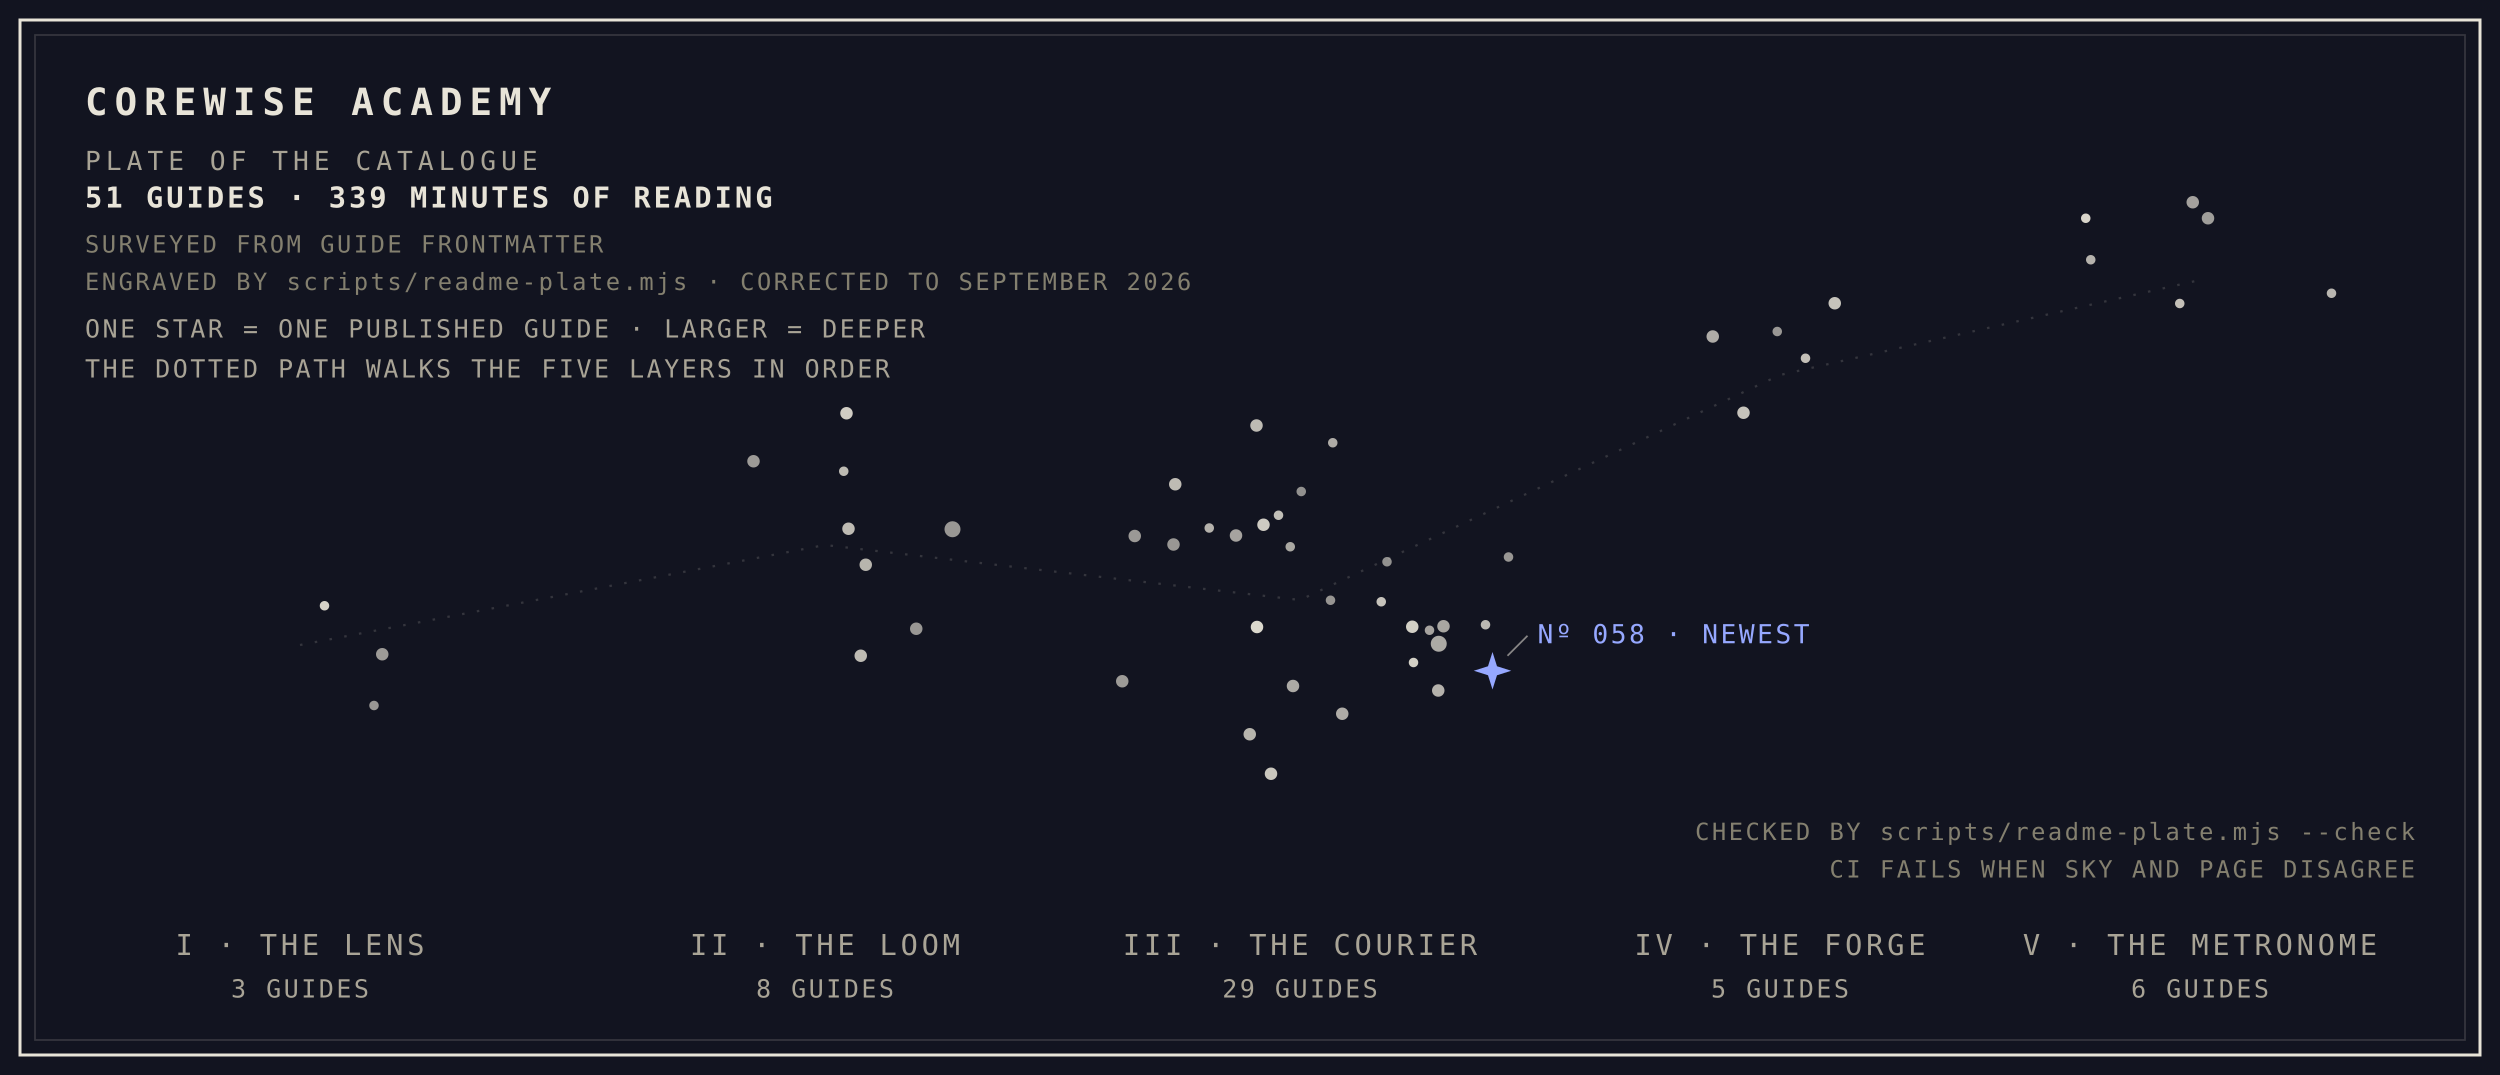
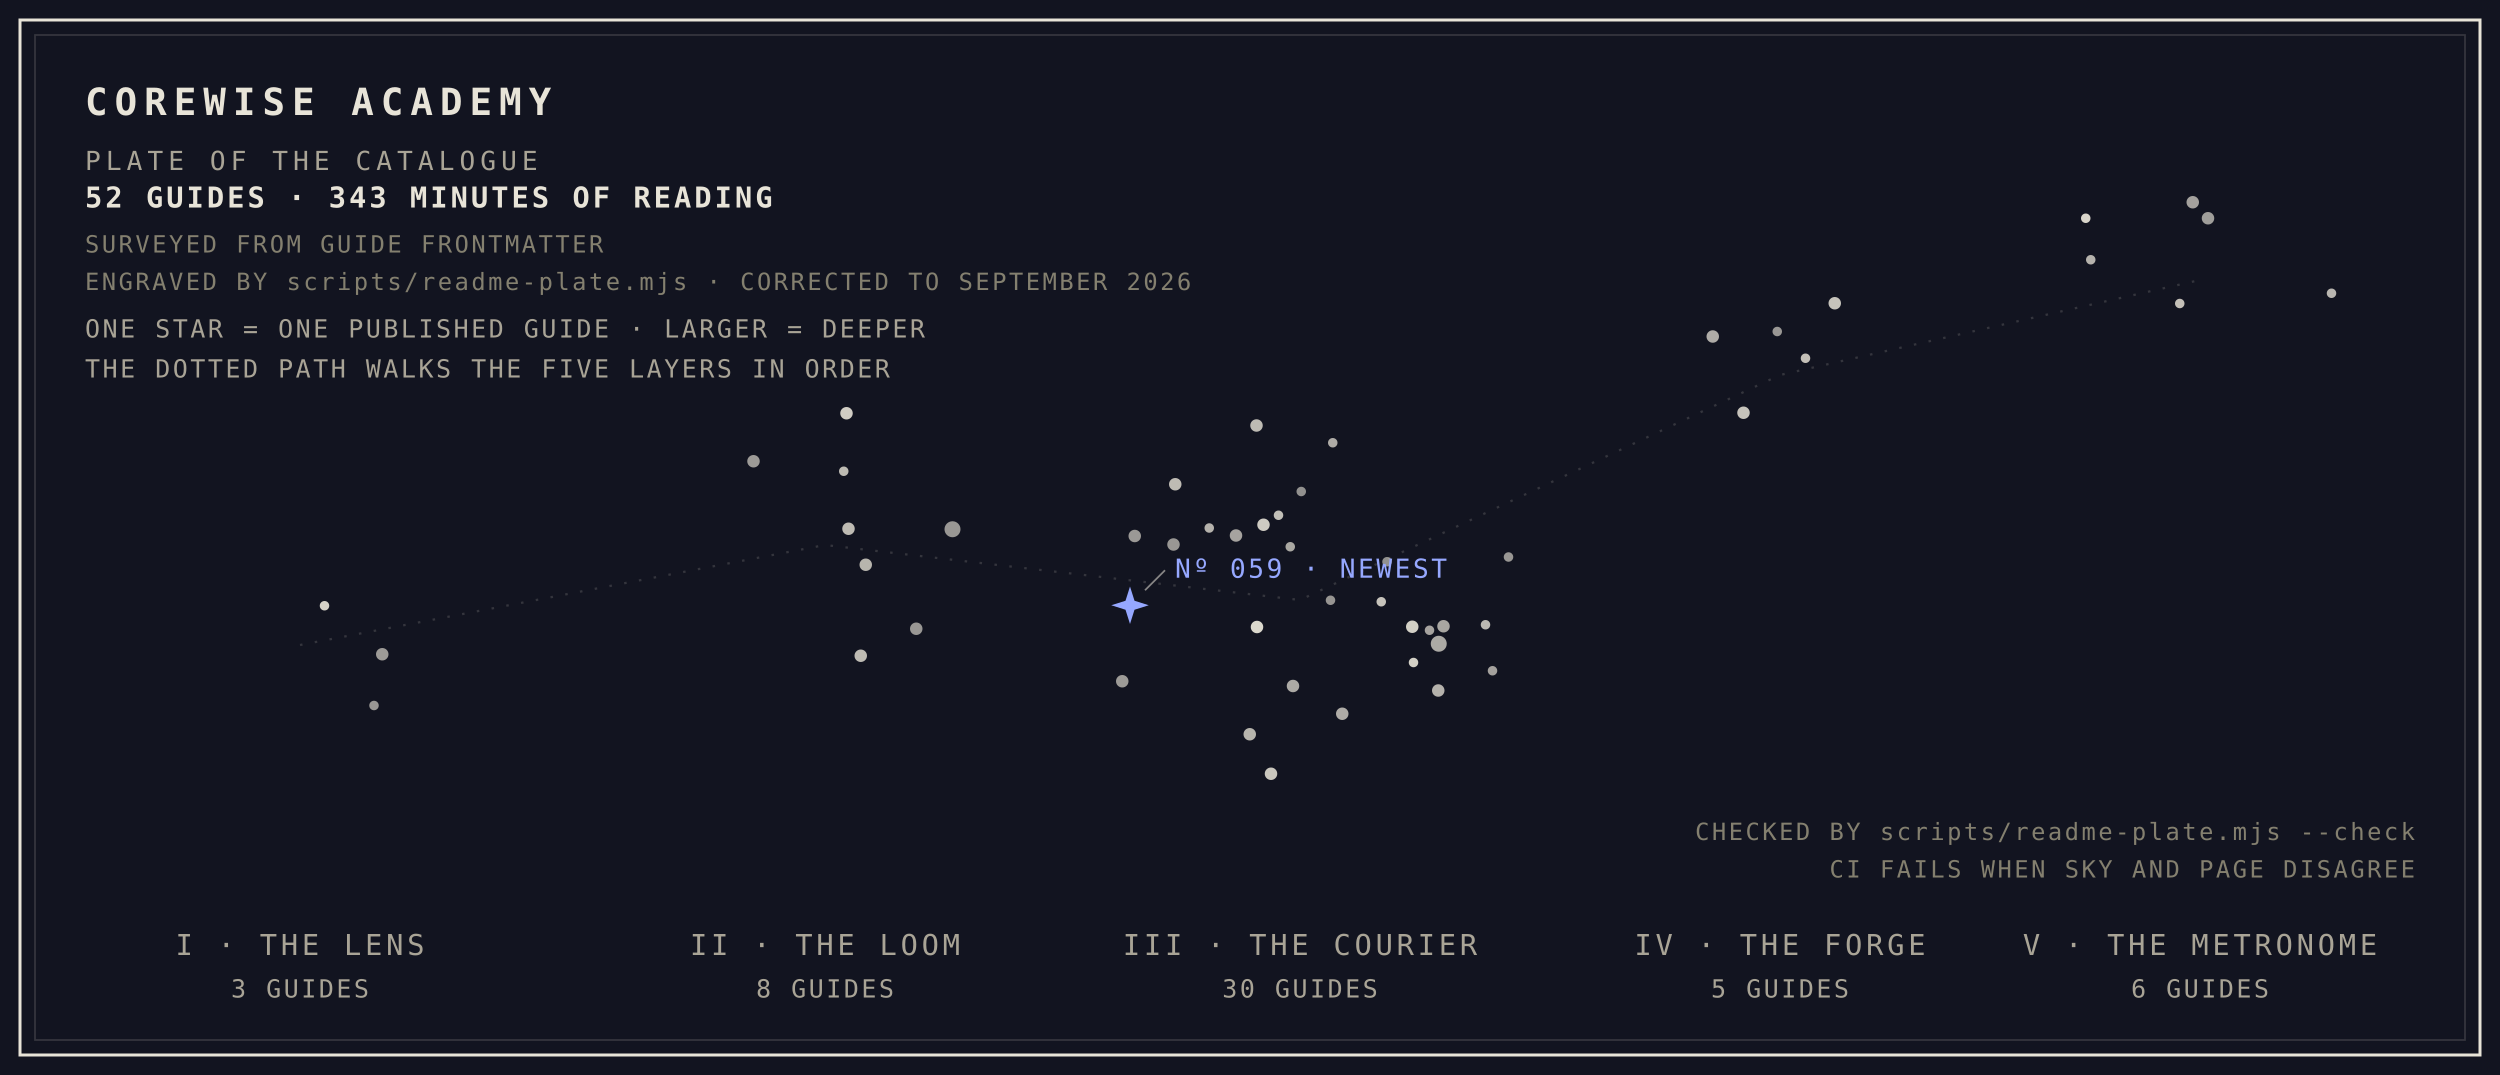
- <svg xmlns="http://www.w3.org/2000/svg" viewBox="0 0 1000 430" role="img" aria-label="Chart of the CoreWise Academy catalogue: 51 published guides as stars in five constellations, one per curriculum layer.">
+ <svg xmlns="http://www.w3.org/2000/svg" viewBox="0 0 1000 430" role="img" aria-label="Chart of the CoreWise Academy catalogue: 52 published guides as stars in five constellations, one per curriculum layer.">
  <g font-family="ui-monospace, 'IBM Plex Mono', SFMono-Regular, Menlo, monospace">
    <rect x="0" y="0" width="1000" height="430" fill="#121420" />
    <rect x="8" y="8" width="984" height="414" fill="none" stroke="#e8e4d8" stroke-width="1.2" />
    <rect x="14" y="14" width="972" height="402" fill="none" stroke="#e8e4d8" stroke-opacity="0.16" stroke-width="0.7" />
    <path d="M 120 258 L 330 218 L 520 240 L 712 150 L 880 112" fill="none" stroke="#e8e4d8" stroke-opacity="0.16" stroke-width="0.9" stroke-dasharray="1 5" />
    <circle cx="129.8" cy="242.3" r="1.9" fill="#e8e4d8" fill-opacity="0.91" />
    <circle cx="149.6" cy="282.2" r="1.9" fill="#e8e4d8" fill-opacity="0.63" />
    <circle cx="152.9" cy="261.7" r="2.5" fill="#e8e4d8" fill-opacity="0.65" />
    <text x="120" y="382" text-anchor="middle" font-size="11.5" letter-spacing="1.5" fill="#a9a496">I · THE LENS</text>
    <text x="120" y="399" text-anchor="middle" font-size="10" letter-spacing="1" fill="#a9a496">3 GUIDES</text>
    <circle cx="337.5" cy="188.5" r="1.9" fill="#e8e4d8" fill-opacity="0.8" />
    <circle cx="381" cy="211.7" r="3.2" fill="#e8e4d8" fill-opacity="0.63" />
    <circle cx="301.4" cy="184.5" r="2.5" fill="#e8e4d8" fill-opacity="0.65" />
    <circle cx="338.6" cy="165.3" r="2.5" fill="#e8e4d8" fill-opacity="0.89" />
    <circle cx="344.3" cy="262.3" r="2.5" fill="#e8e4d8" fill-opacity="0.8" />
    <circle cx="366.5" cy="251.5" r="2.5" fill="#e8e4d8" fill-opacity="0.63" />
    <circle cx="346.3" cy="225.9" r="2.5" fill="#e8e4d8" fill-opacity="0.77" />
    <circle cx="339.4" cy="211.5" r="2.5" fill="#e8e4d8" fill-opacity="0.8" />
    <text x="330" y="382" text-anchor="middle" font-size="11.5" letter-spacing="1.5" fill="#a9a496">II · THE LOOM</text>
    <text x="330" y="399" text-anchor="middle" font-size="10" letter-spacing="1" fill="#a9a496">8 GUIDES</text>
    <circle cx="575.3" cy="276.2" r="2.5" fill="#e8e4d8" fill-opacity="0.76" />
    <circle cx="469.4" cy="217.8" r="2.5" fill="#e8e4d8" fill-opacity="0.63" />
    <circle cx="564.9" cy="250.7" r="2.5" fill="#e8e4d8" fill-opacity="0.9" />
    <circle cx="516.1" cy="218.7" r="1.9" fill="#e8e4d8" fill-opacity="0.71" />
    <circle cx="448.9" cy="272.5" r="2.5" fill="#e8e4d8" fill-opacity="0.65" />
    <circle cx="536.9" cy="285.5" r="2.5" fill="#e8e4d8" fill-opacity="0.73" />
    <circle cx="552.5" cy="240.7" r="1.9" fill="#e8e4d8" fill-opacity="0.84" />
    <circle cx="505.4" cy="209.9" r="2.5" fill="#e8e4d8" fill-opacity="0.88" />
    <circle cx="517.2" cy="274.4" r="2.5" fill="#e8e4d8" fill-opacity="0.72" />
    <circle cx="483.7" cy="211.2" r="1.9" fill="#e8e4d8" fill-opacity="0.76" />
    <circle cx="533.1" cy="177.1" r="1.9" fill="#e8e4d8" fill-opacity="0.73" />
    <circle cx="571.8" cy="252.1" r="1.9" fill="#e8e4d8" fill-opacity="0.69" />
    <circle cx="494.4" cy="214.2" r="2.5" fill="#e8e4d8" fill-opacity="0.69" />
    <circle cx="520.5" cy="196.6" r="1.9" fill="#e8e4d8" fill-opacity="0.6" />
    <circle cx="575.5" cy="257.5" r="3.2" fill="#e8e4d8" fill-opacity="0.72" />
    <circle cx="453.9" cy="214.4" r="2.5" fill="#e8e4d8" fill-opacity="0.64" />
    <circle cx="532.2" cy="240.1" r="1.9" fill="#e8e4d8" fill-opacity="0.62" />
    <circle cx="470.1" cy="193.7" r="2.5" fill="#e8e4d8" fill-opacity="0.8" />
    <circle cx="502.6" cy="170.2" r="2.5" fill="#e8e4d8" fill-opacity="0.8" />
+     <path d="M12 0 L14.88 9.12 L24 12 L14.88 14.88 L12 24 L9.12 14.88 L0 12 L9.12 9.12 Z" transform="translate(444.50 234.60) scale(0.625)" fill="#96a8ff" />
    <circle cx="499.9" cy="293.7" r="2.5" fill="#e8e4d8" fill-opacity="0.77" />
    <circle cx="508.4" cy="309.5" r="2.5" fill="#e8e4d8" fill-opacity="0.86" />
    <circle cx="511.4" cy="206.1" r="1.9" fill="#e8e4d8" fill-opacity="0.82" />
    <circle cx="603.4" cy="222.8" r="1.9" fill="#e8e4d8" fill-opacity="0.63" />
    <circle cx="502.8" cy="250.8" r="2.5" fill="#e8e4d8" fill-opacity="0.94" />
    <circle cx="577.4" cy="250.5" r="2.5" fill="#e8e4d8" fill-opacity="0.7" />
    <circle cx="565.4" cy="265" r="1.9" fill="#e8e4d8" fill-opacity="0.9" />
-     <path d="M12 0 L14.88 9.12 L24 12 L14.88 14.88 L12 24 L9.12 14.88 L0 12 L9.12 9.12 Z" transform="translate(589.50 260.80) scale(0.625)" fill="#96a8ff" />
+     <circle cx="597" cy="268.3" r="1.9" fill="#e8e4d8" fill-opacity="0.68" />
    <circle cx="594.2" cy="249.9" r="1.9" fill="#e8e4d8" fill-opacity="0.79" />
    <circle cx="554.8" cy="224.7" r="1.9" fill="#e8e4d8" fill-opacity="0.6" />
    <text x="520" y="382" text-anchor="middle" font-size="11.5" letter-spacing="1.5" fill="#a9a496">III · THE COURIER</text>
-     <text x="520" y="399" text-anchor="middle" font-size="10" letter-spacing="1" fill="#a9a496">29 GUIDES</text>
+     <text x="520" y="399" text-anchor="middle" font-size="10" letter-spacing="1" fill="#a9a496">30 GUIDES</text>
    <circle cx="710.9" cy="132.6" r="1.9" fill="#e8e4d8" fill-opacity="0.63" />
    <circle cx="722.2" cy="143.3" r="1.9" fill="#e8e4d8" fill-opacity="0.83" />
    <circle cx="697.4" cy="165.1" r="2.5" fill="#e8e4d8" fill-opacity="0.84" />
    <circle cx="685.1" cy="134.6" r="2.5" fill="#e8e4d8" fill-opacity="0.73" />
    <circle cx="733.9" cy="121.3" r="2.5" fill="#e8e4d8" fill-opacity="0.84" />
    <text x="712" y="382" text-anchor="middle" font-size="11.5" letter-spacing="1.5" fill="#a9a496">IV · THE FORGE</text>
    <text x="712" y="399" text-anchor="middle" font-size="10" letter-spacing="1" fill="#a9a496">5 GUIDES</text>
    <circle cx="871.9" cy="121.4" r="1.9" fill="#e8e4d8" fill-opacity="0.83" />
    <circle cx="883.2" cy="87.3" r="2.5" fill="#e8e4d8" fill-opacity="0.66" />
    <circle cx="836.3" cy="103.9" r="1.9" fill="#e8e4d8" fill-opacity="0.76" />
    <circle cx="877.1" cy="80.9" r="2.5" fill="#e8e4d8" fill-opacity="0.68" />
    <circle cx="932.6" cy="117.3" r="1.9" fill="#e8e4d8" fill-opacity="0.78" />
    <circle cx="834.3" cy="87.3" r="1.9" fill="#e8e4d8" fill-opacity="0.93" />
    <text x="880" y="382" text-anchor="middle" font-size="11.5" letter-spacing="1.5" fill="#a9a496">V · THE METRONOME</text>
    <text x="880" y="399" text-anchor="middle" font-size="10" letter-spacing="1" fill="#a9a496">6 GUIDES</text>
-     <path d="M 603 262.3 L 611 254.3" stroke="#e8e4d8" stroke-opacity="0.55" stroke-width="0.7" fill="none" />
-     <text x="615" y="257.3" font-size="10.5" letter-spacing="1" fill="#96a8ff">Nº 058 · NEWEST</text>
+     <path d="M 458 236.1 L 466 228.1" stroke="#e8e4d8" stroke-opacity="0.55" stroke-width="0.7" fill="none" />
+     <text x="470" y="231.1" font-size="10.5" letter-spacing="1" fill="#96a8ff">Nº 059 · NEWEST</text>
    <text x="34" y="46" font-size="15" letter-spacing="2.8" fill="#e8e4d8" font-weight="600">COREWISE ACADEMY</text>
    <text x="34" y="68" font-size="10.5" letter-spacing="2" fill="#a9a496" font-weight="400">PLATE OF THE CATALOGUE</text>
-     <text x="34" y="83" font-size="11.5" letter-spacing="1.2" fill="#e8e4d8" font-weight="600">51 GUIDES · 339 MINUTES OF READING</text>
+     <text x="34" y="83" font-size="11.5" letter-spacing="1.2" fill="#e8e4d8" font-weight="600">52 GUIDES · 343 MINUTES OF READING</text>
    <text x="34" y="101" font-size="9.5" letter-spacing="1" fill="#84806f" font-weight="400">SURVEYED FROM GUIDE FRONTMATTER</text>
    <text x="34" y="116" font-size="9.5" letter-spacing="1" fill="#84806f" font-weight="400">ENGRAVED BY scripts/readme-plate.mjs · CORRECTED TO SEPTEMBER 2026</text>
    <text x="34" y="135" font-size="10" letter-spacing="1" fill="#a9a496">ONE STAR = ONE PUBLISHED GUIDE · LARGER = DEEPER</text>
    <text x="34" y="151" font-size="10" letter-spacing="1" fill="#a9a496">THE DOTTED PATH WALKS THE FIVE LAYERS IN ORDER</text>
    <text x="966" y="336" text-anchor="end" font-size="9.5" letter-spacing="1" fill="#84806f">CHECKED BY scripts/readme-plate.mjs --check</text>
    <text x="966" y="351" text-anchor="end" font-size="9.5" letter-spacing="1" fill="#84806f">CI FAILS WHEN SKY AND PAGE DISAGREE</text>
  </g>
</svg>
